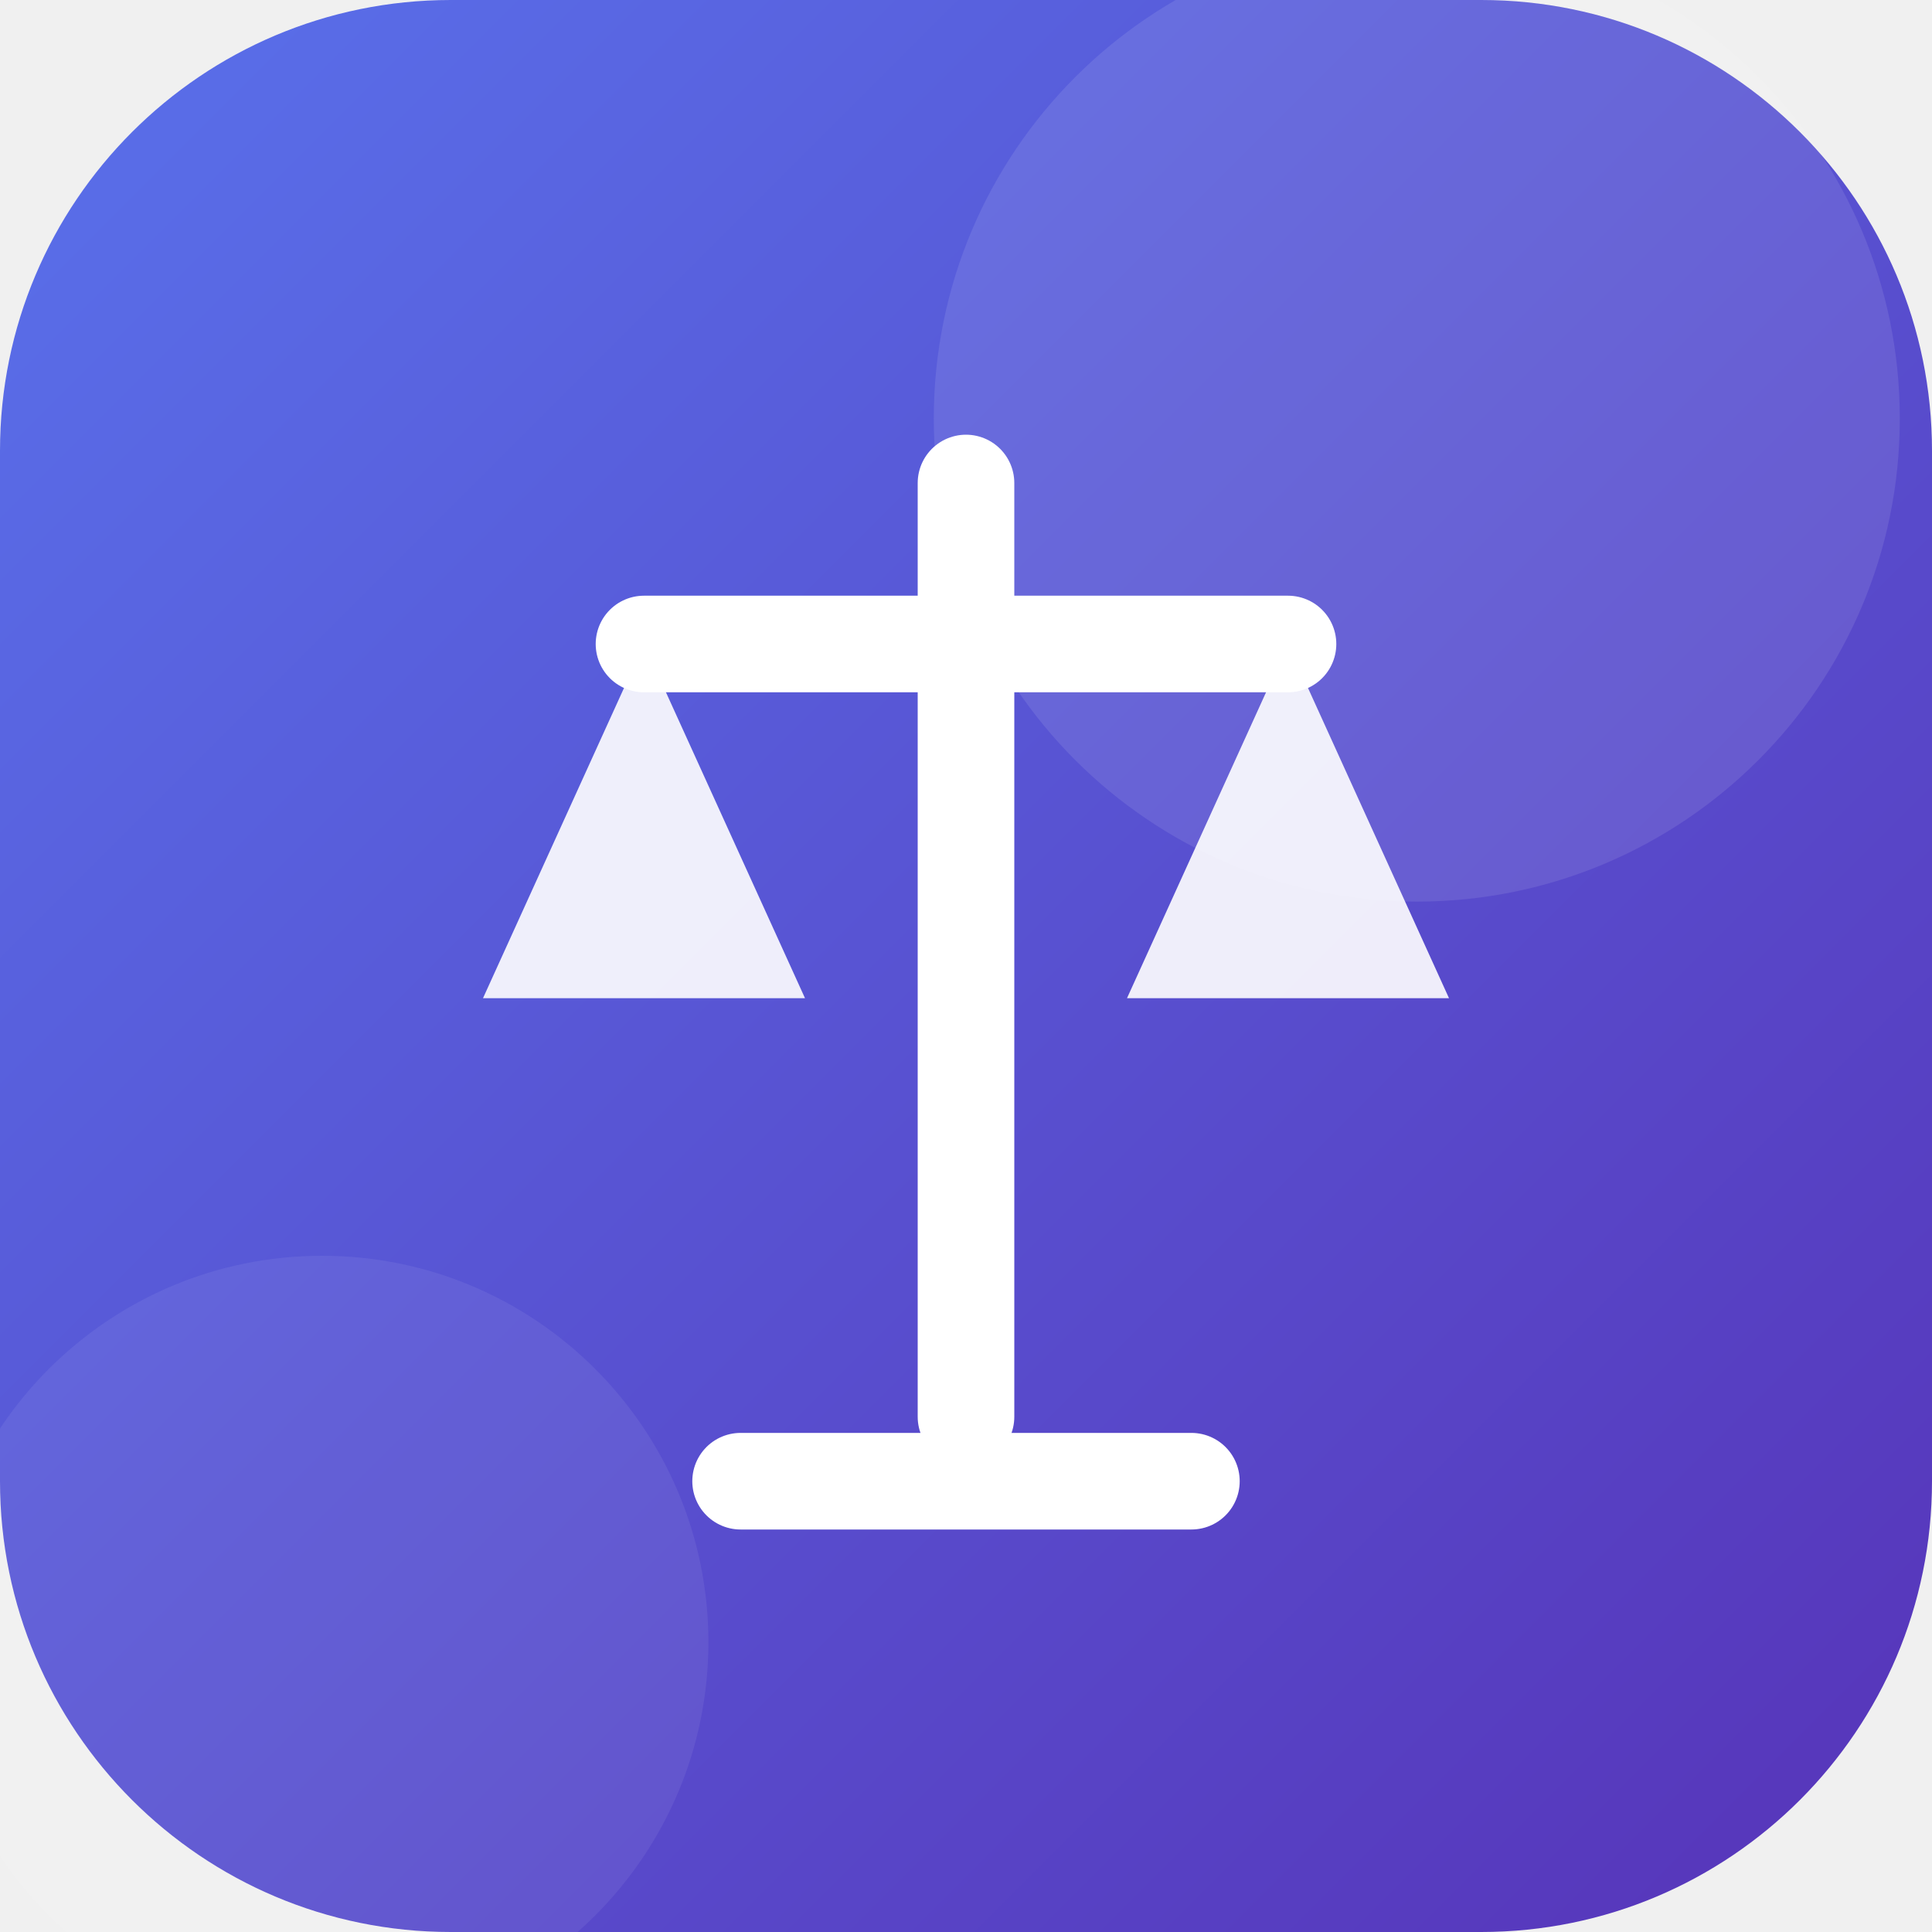
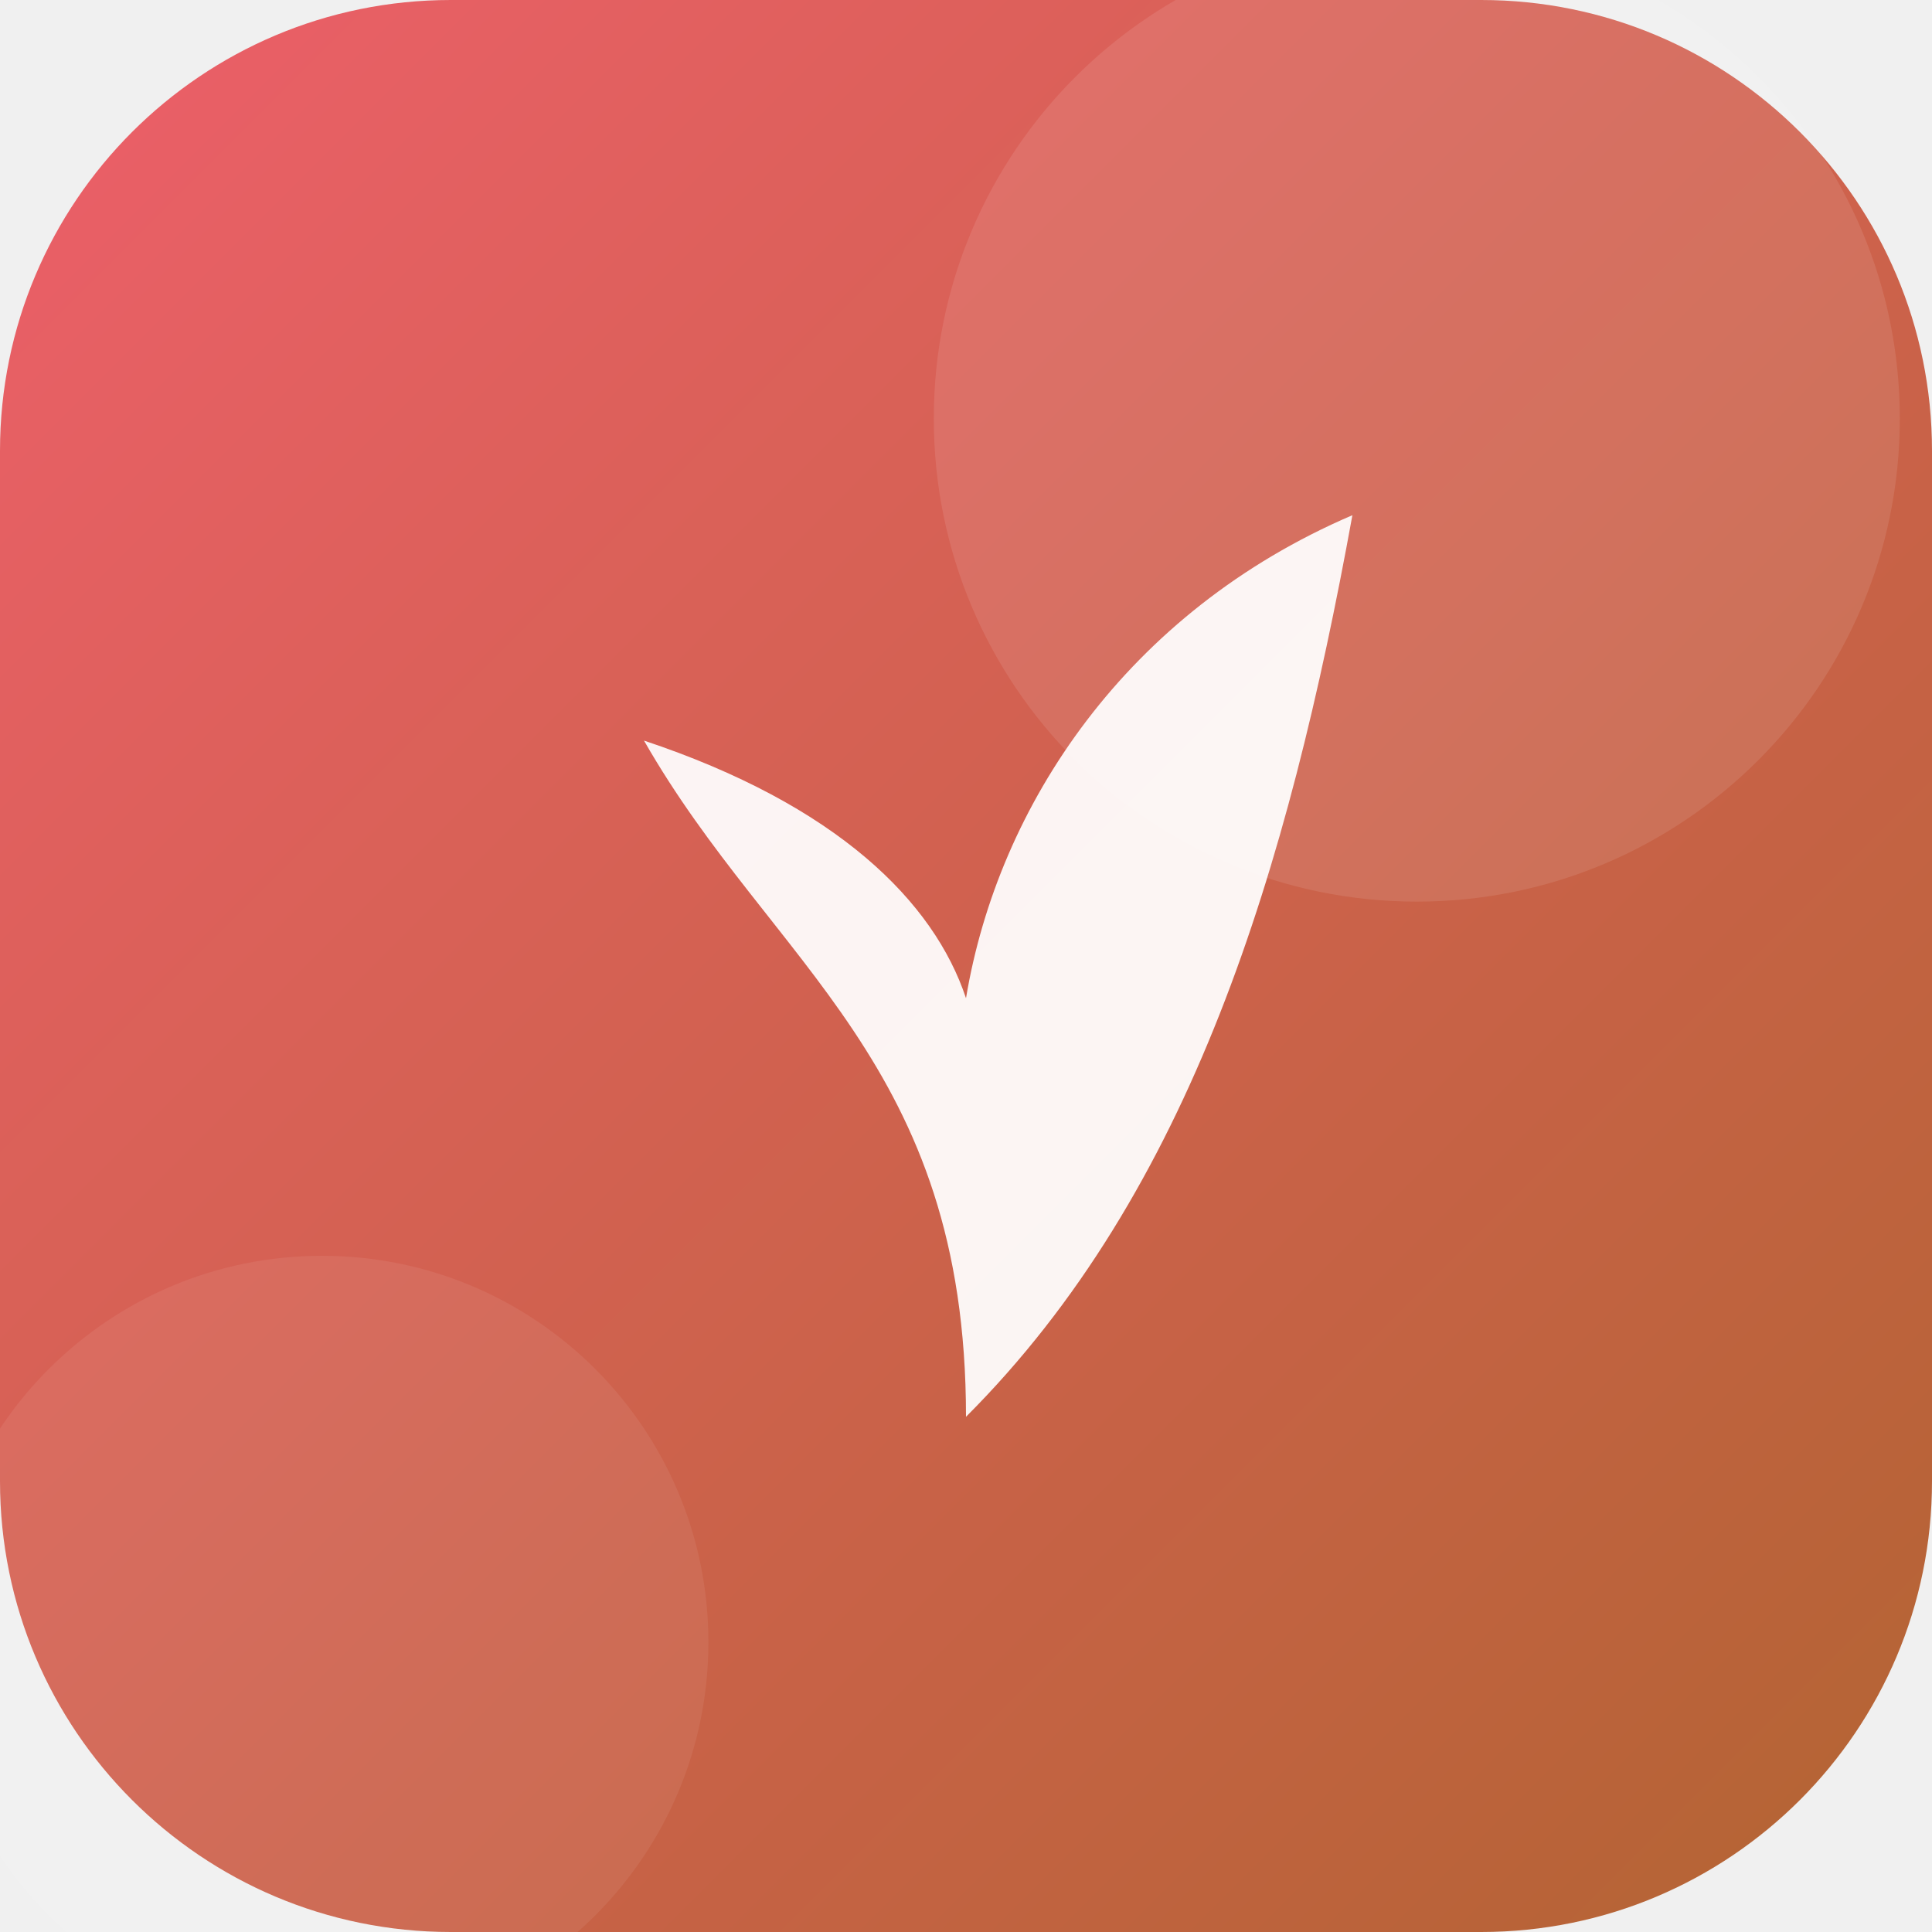
<svg xmlns="http://www.w3.org/2000/svg" viewBox="0 0 120 120">
  <defs>
-     <linearGradient id="g-m35" x1="0" y1="0" x2="1" y2="1">
-       <stop offset="0" stop-color="#5971EB" />
-       <stop offset="1" stop-color="#5733B8" />
+     <linearGradient id="g34" x1="0" y1="0" x2="1" y2="1">
+       <stop offset="0" stop-color="#ED5F6A" />
+       <stop offset="1" stop-color="#B26432" />
    </linearGradient>
  </defs>
-   <rect width="120" height="120" rx="28" fill="url(#g-m35)" />
+   <rect width="120" height="120" rx="28" fill="url(#g34)" />
  <circle cx="88" cy="26" r="30" fill="#FFFFFF" opacity="0.10" />
  <circle cx="20" cy="102" r="24" fill="#FFFFFF" opacity="0.07" />
-   <path d="M60 30 V88 M40 40 H80" stroke="#FFFFFF" stroke-width="6" stroke-linecap="round" stroke-linejoin="round" fill="none" />
-   <path d="M40 40 L30 62 H50 Z" fill="#FFFFFF" opacity="0.9" />
-   <path d="M80 40 L70 62 H90 Z" fill="#FFFFFF" opacity="0.9" />
-   <path d="M46 92 H74" stroke="#FFFFFF" stroke-width="6" stroke-linecap="round" stroke-linejoin="round" fill="none" />
+   <path d="M60 88 C60 66 48 60 40 46 C52 50 58 56 60 62 C62 50 70 38 84 32 C80 54 74 74 60 88 Z" fill="#FFFFFF" opacity="0.93" />
</svg>
